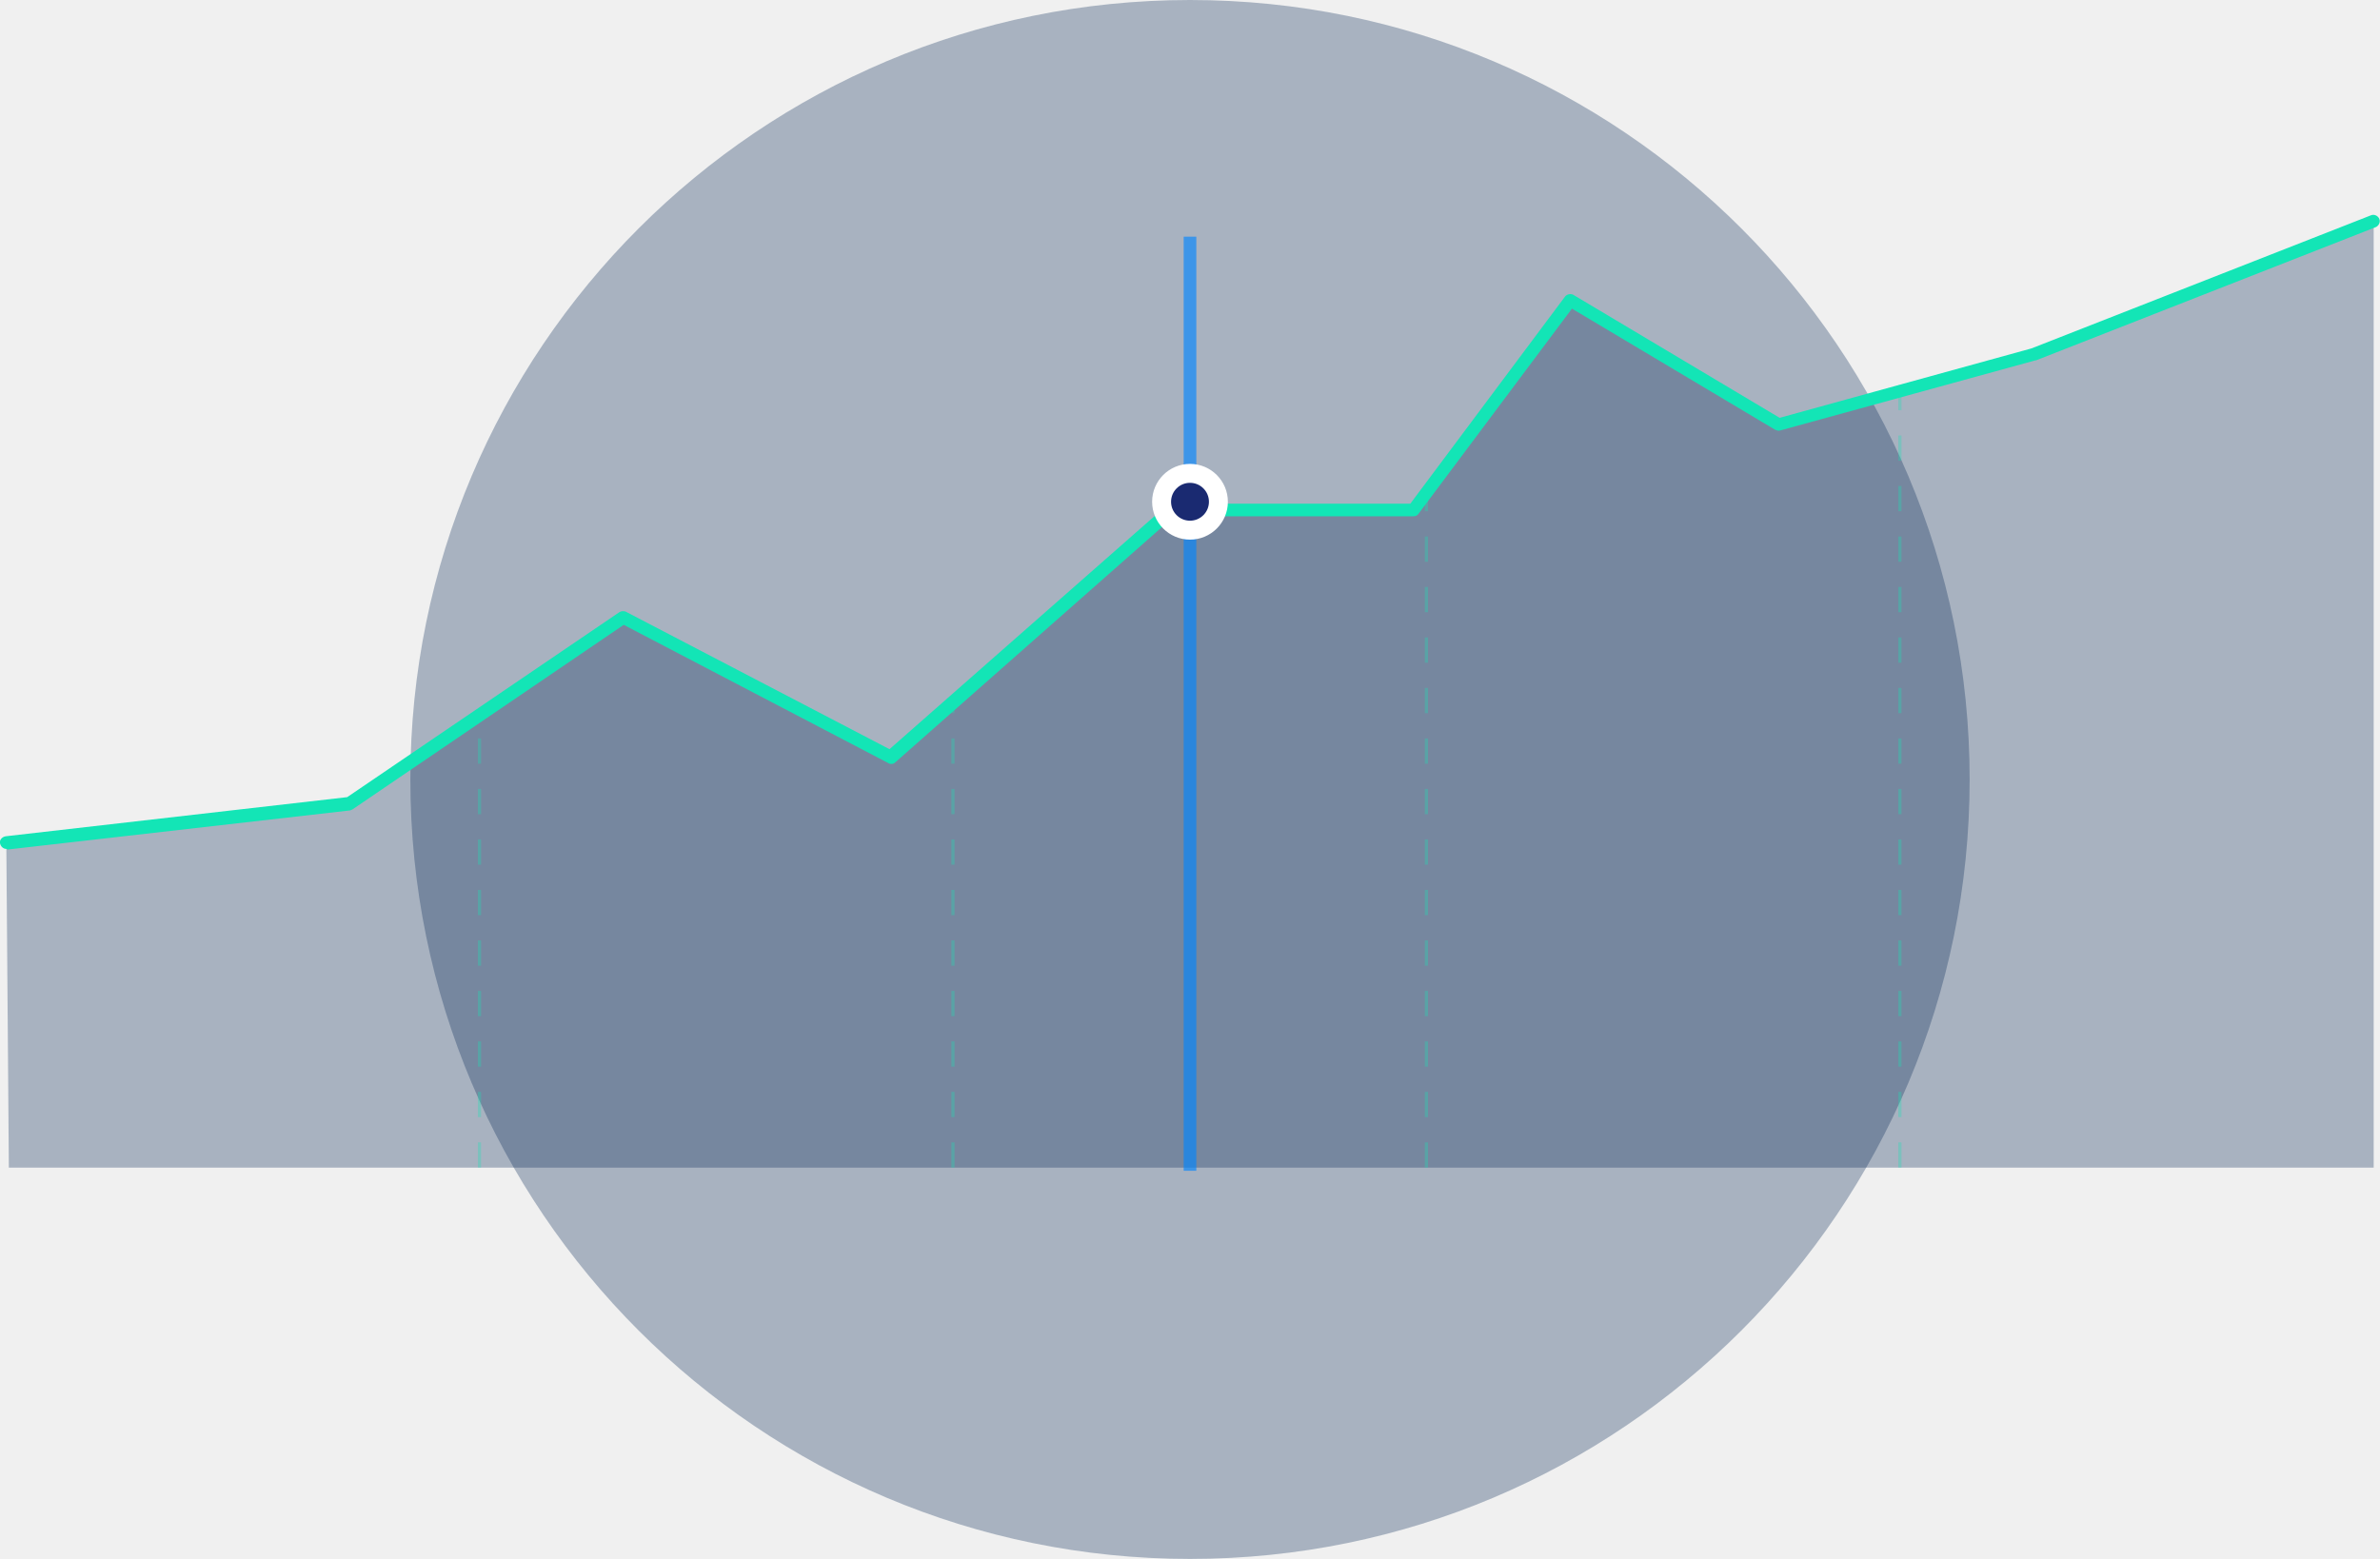
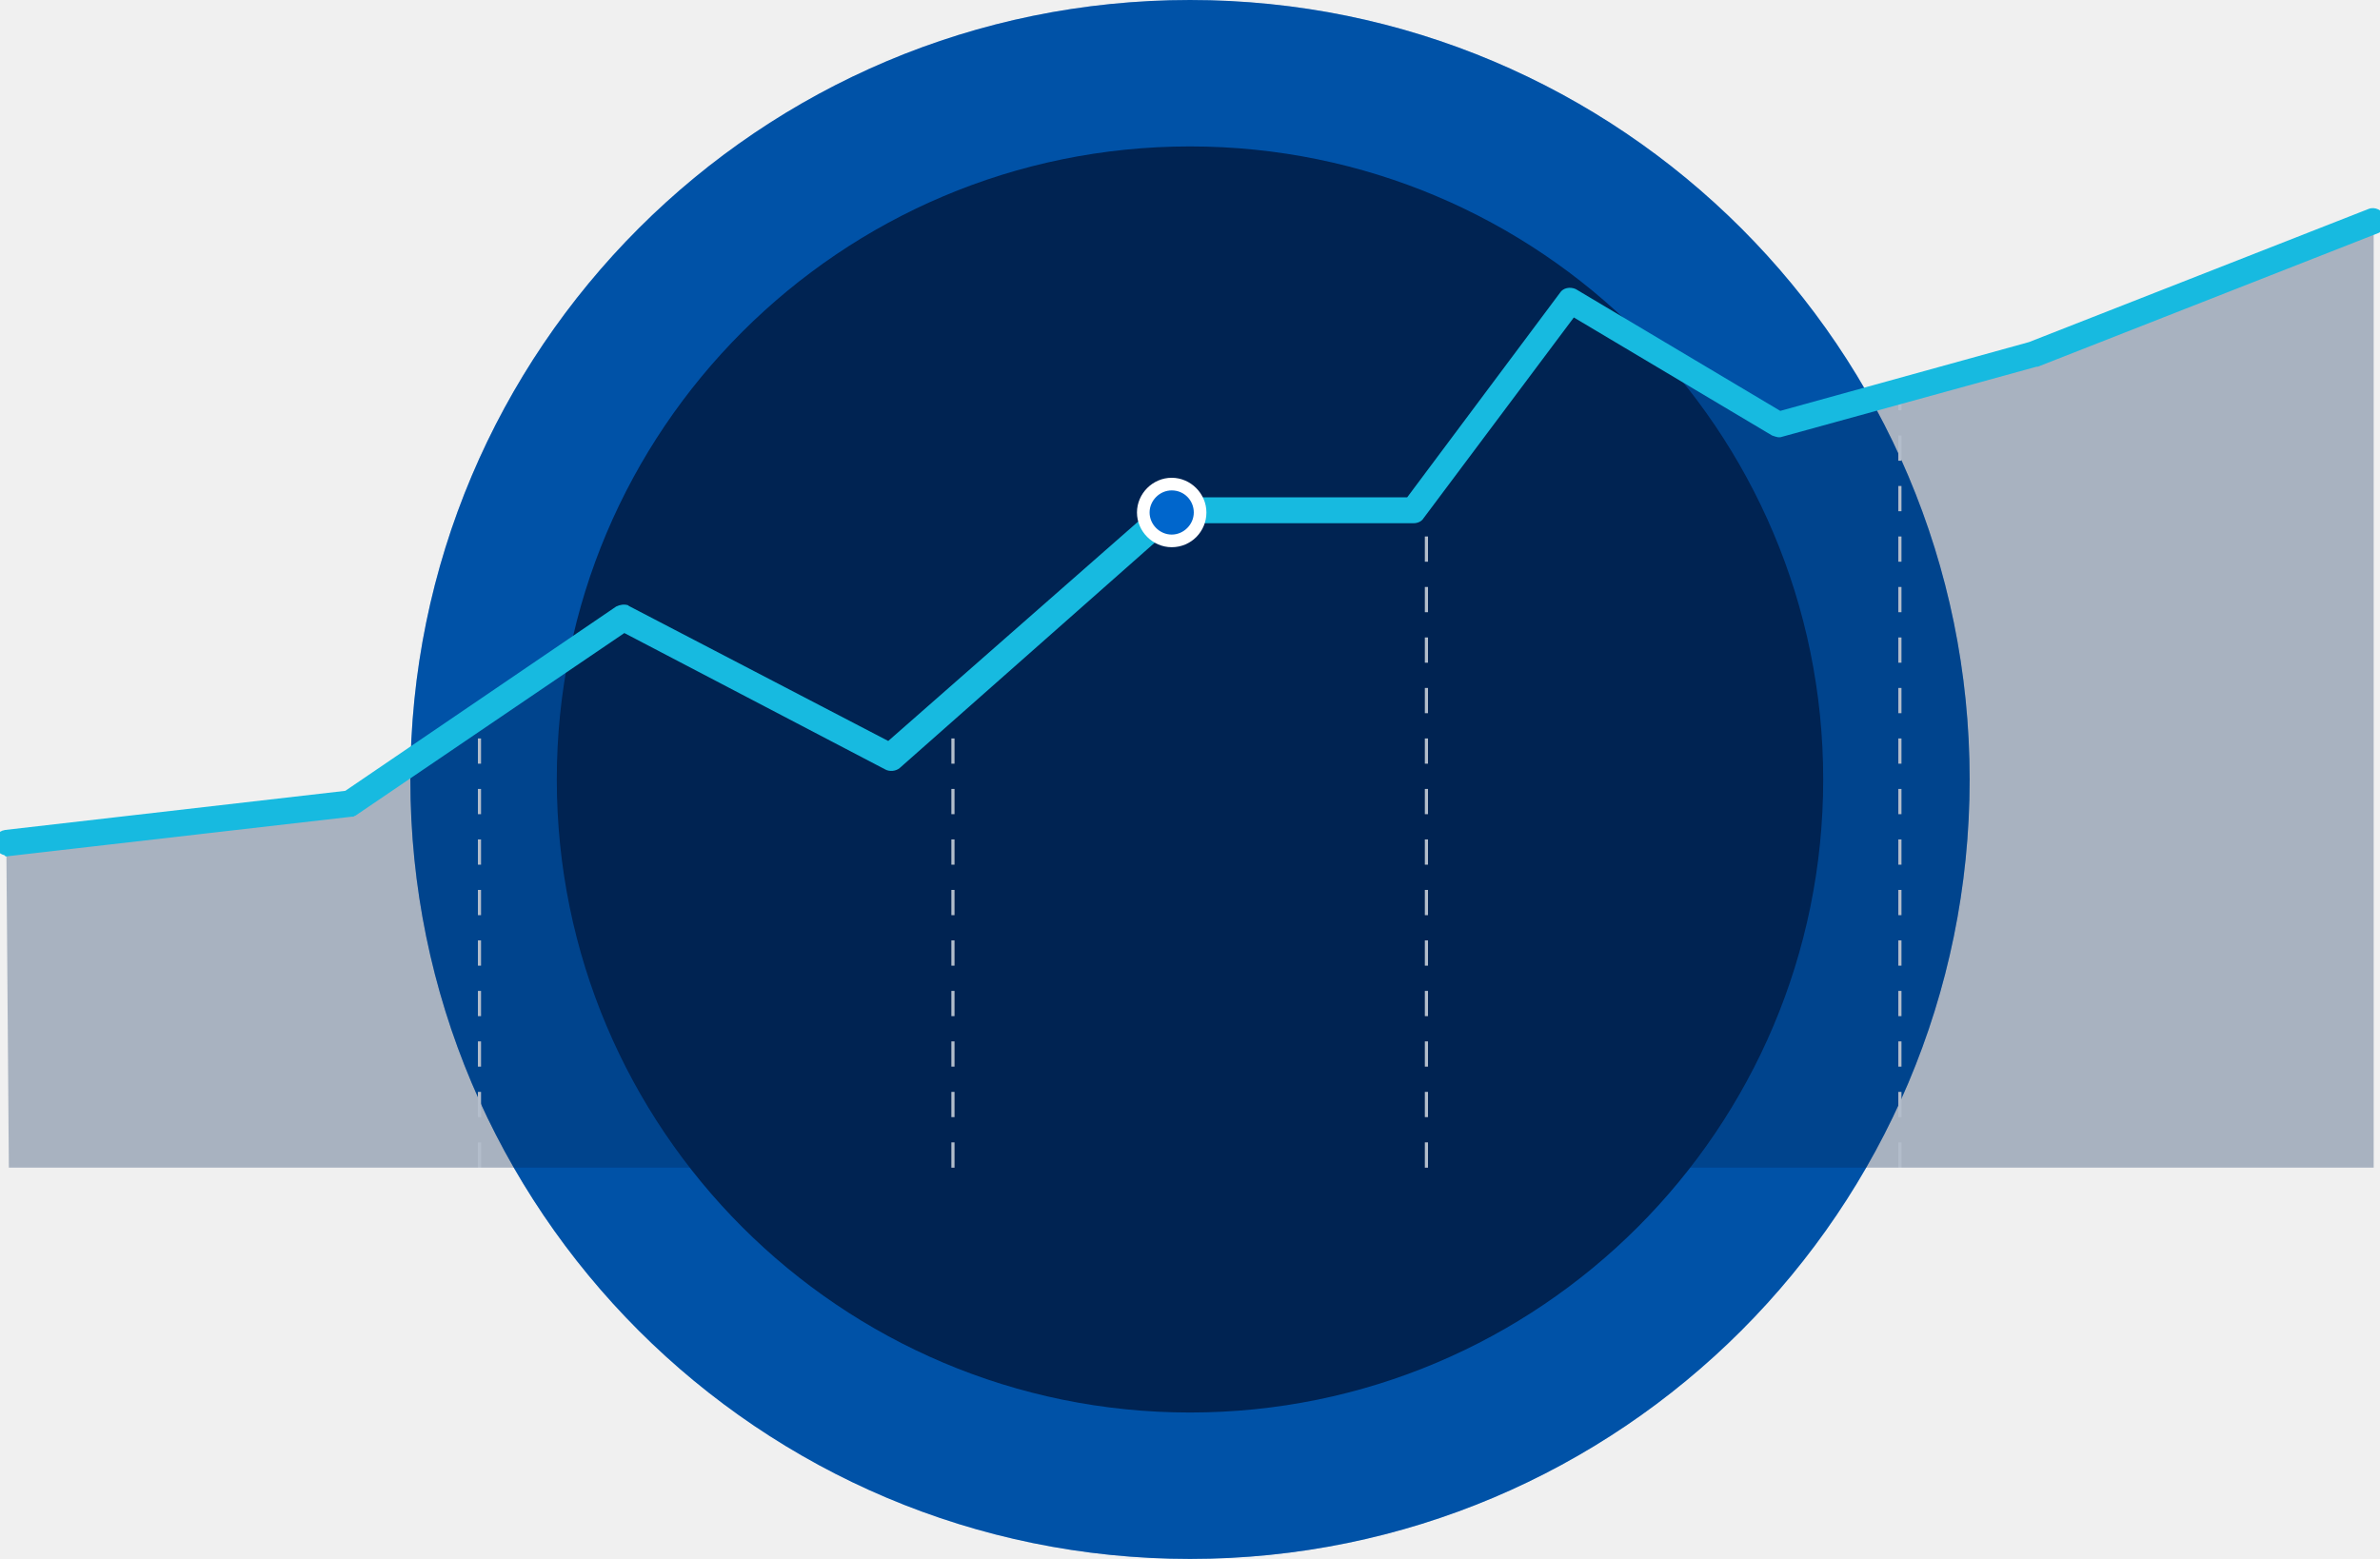
- <svg xmlns="http://www.w3.org/2000/svg" width="377px" height="247px" viewBox="0 0 377 247" version="1.1">
-   <defs>
-     <linearGradient x1="50.003%" y1="0.009%" x2="50.003%" y2="89.469%" id="linearGradient-1">
-       <stop stop-color="#002352" offset="0%" />
-       <stop stop-color="#002352" offset="100%" />
+ <svg xmlns="http://www.w3.org/2000/svg" version="1.1" id="Layer_1" x="0px" y="0px" viewBox="0 0 377 247" style="enable-background:new 0 0 377 247;" xml:space="preserve">
+   <style type="text/css">
+ 	.st0{fill:#002352;}
+ 	.st1{fill:#0066CC;}
+ 	.st2{opacity:0.3;fill:url(#Shape_6_);enable-background:new    ;}
+ 	.st3{fill:#FFFFFF;}
+ 	.st4{opacity:0.3;fill:url(#Shape_7_);enable-background:new    ;}
+ 	.st5{fill:#17BAE0;}
+ </style>
+   <g>
+     <circle class="st0" cx="188.5" cy="123.5" r="107.3" />
+     <g>
+       <path class="st1" d="M188.5,0C120.3,0,65,55.3,65,123.5S120.3,247,188.5,247S312,191.7,312,123.5S256.7,0,188.5,0z" />
+       <circle class="st0" cx="188.5" cy="123.5" r="100.3" />
+     </g>
+     <linearGradient id="Shape_6_" gradientUnits="userSpaceOnUse" x1="-230.561" y1="420.576" x2="-230.561" y2="419.681" gradientTransform="matrix(247 0 0 -247 57137 103882.156)">
+       <stop offset="0" style="stop-color:#002352" />
+       <stop offset="1" style="stop-color:#002352" />
    </linearGradient>
-     <linearGradient x1="50%" y1="100.02%" x2="50%" y2="0.02%" id="linearGradient-2">
-       <stop stop-color="#002352" offset="0%" />
-       <stop stop-color="#002352" offset="100%" />
-     </linearGradient>
-   </defs>
-   <g id="Page-1" stroke="none" stroke-width="1" fill="none" fill-rule="evenodd">
+     <path id="Shape" class="st2" d="M188.5,247c68.2,0,123.5-55.3,123.5-123.5S256.7,0,188.5,0S65,55.3,65,123.5S120.3,247,188.5,247z" />
+   </g>
+   <g id="Page-1">
    <g id="tour-currency" transform="translate(-1, 0)">
-       <path d="M189.5,247 C257.7,247 313,191.7 313,123.5 C313,55.3 257.7,0 189.5,0 C121.3,0 66,55.3 66,123.5 C66,191.7 121.3,247 189.5,247 Z" id="Shape" fill="url(#linearGradient-1)" fill-rule="nonzero" opacity="0.3" />
-       <polygon id="Shape" fill="url(#linearGradient-2)" fill-rule="nonzero" opacity="0.3" points="56.3 127.3 99.7 97.8 142.1 119.9 186.6 80.7 224.9 80.7 249.7 47.5 282.8 67.2 323.2 56.1 377 35 377 185 152.1 185 2.4 185 2 133.5" />
-       <g id="Group" opacity="0.3" transform="translate(76, 61)" fill-rule="nonzero" fill="#13E5B6">
-         <path d="M226.2,124 L225.7,124 L225.7,120 L226.2,120 L226.2,124 Z M226.2,116 L225.7,116 L225.7,112 L226.2,112 L226.2,116 Z M226.2,108 L225.7,108 L225.7,104 L226.2,104 L226.2,108 Z M226.2,100 L225.7,100 L225.7,96 L226.2,96 L226.2,100 Z M226.2,92 L225.7,92 L225.7,88 L226.2,88 L226.2,92 Z M226.2,84 L225.7,84 L225.7,80 L226.2,80 L226.2,84 Z M226.2,76 L225.7,76 L225.7,72 L226.2,72 L226.2,76 Z M226.2,68 L225.7,68 L225.7,64 L226.2,64 L226.2,68 Z M226.2,60 L225.7,60 L225.7,56 L226.2,56 L226.2,60 Z M226.2,52 L225.7,52 L225.7,48 L226.2,48 L226.2,52 Z M226.2,44 L225.7,44 L225.7,40 L226.2,40 L226.2,44 Z M226.2,36 L225.7,36 L225.7,32 L226.2,32 L226.2,36 Z M226.2,28 L225.7,28 L225.7,24 L226.2,24 L226.2,28 Z M226.2,20 L225.7,20 L225.7,16 L226.2,16 L226.2,20 Z M226.2,12 L225.7,12 L225.7,8 L226.2,8 L226.2,12 Z M226.2,4 L225.7,4 L225.7,0 L226.2,0 L226.2,4 Z" id="Shape" />
-         <path d="M151.2,124 L150.7,124 L150.7,120 L151.2,120 L151.2,124 Z M151.2,116 L150.7,116 L150.7,112 L151.2,112 L151.2,116 Z M151.2,108 L150.7,108 L150.7,104 L151.2,104 L151.2,108 Z M151.2,100 L150.7,100 L150.7,96 L151.2,96 L151.2,100 Z M151.2,92 L150.7,92 L150.7,88 L151.2,88 L151.2,92 Z M151.2,84 L150.7,84 L150.7,80 L151.2,80 L151.2,84 Z M151.2,76 L150.7,76 L150.7,72 L151.2,72 L151.2,76 Z M151.2,68 L150.7,68 L150.7,64 L151.2,64 L151.2,68 Z M151.2,60 L150.7,60 L150.7,56 L151.2,56 L151.2,60 Z M151.2,52 L150.7,52 L150.7,48 L151.2,48 L151.2,52 Z M151.2,44 L150.7,44 L150.7,40 L151.2,40 L151.2,44 Z M151.2,36 L150.7,36 L150.7,32 L151.2,32 L151.2,36 Z M151.2,28 L150.7,28 L150.7,24 L151.2,24 L151.2,28 Z M151.2,20 L150.7,20 L150.7,16.8 L151.2,16.8 L151.2,20 Z" id="Shape" />
-         <path d="M76.2,124 L75.7,124 L75.7,120 L76.2,120 L76.2,124 Z M76.2,116 L75.7,116 L75.7,112 L76.2,112 L76.2,116 Z M76.2,108 L75.7,108 L75.7,104 L76.2,104 L76.2,108 Z M76.2,100 L75.7,100 L75.7,96 L76.2,96 L76.2,100 Z M76.2,92 L75.7,92 L75.7,88 L76.2,88 L76.2,92 Z M76.2,84 L75.7,84 L75.7,80 L76.2,80 L76.2,84 Z M76.2,76 L75.7,76 L75.7,72 L76.2,72 L76.2,76 Z M76.2,68 L75.7,68 L75.7,64 L76.2,64 L76.2,68 Z M76.2,60 L75.7,60 L75.7,56 L76.2,56 L76.2,60 Z M76.2,52 L75.7,52 L75.7,50 L76.2,50 L76.2,52 Z" id="Shape" />
-         <path d="M1.2,124 L0.7,124 L0.7,120 L1.2,120 L1.2,124 Z M1.2,116 L0.7,116 L0.7,112 L1.2,112 L1.2,116 Z M1.2,108 L0.7,108 L0.7,104 L1.2,104 L1.2,108 Z M1.2,100 L0.7,100 L0.7,96 L1.2,96 L1.2,100 Z M1.2,92 L0.7,92 L0.7,88 L1.2,88 L1.2,92 Z M1.2,84 L0.7,84 L0.7,80 L1.2,80 L1.2,84 Z M1.2,76 L0.7,76 L0.7,72 L1.2,72 L1.2,76 Z M1.2,68 L0.7,68 L0.7,64 L1.2,64 L1.2,68 Z M1.2,60 L0.7,60 L0.7,56 L1.2,56 L1.2,60 Z" id="Shape" />
+       <g id="Group" transform="translate(76, 61)">
+         <path id="Shape_2_" class="st3" d="M226.2,124h-0.5v-4h0.5V124z M226.2,116h-0.5v-4h0.5V116z M226.2,108h-0.5v-4h0.5V108z      M226.2,100h-0.5v-4h0.5V100z M226.2,92h-0.5v-4h0.5V92z M226.2,84h-0.5v-4h0.5V84z M226.2,76h-0.5v-4h0.5V76z M226.2,68h-0.5v-4     h0.5V68z M226.2,60h-0.5v-4h0.5V60z M226.2,52h-0.5v-4h0.5V52z M226.2,44h-0.5v-4h0.5V44z M226.2,36h-0.5v-4h0.5V36z M226.2,28     h-0.5v-4h0.5V28z M226.2,20h-0.5v-4h0.5V20z M226.2,12h-0.5V8h0.5V12z M226.2,4h-0.5V0h0.5V4z" />
+         <path id="Shape_3_" class="st3" d="M151.2,124h-0.5v-4h0.5V124z M151.2,116h-0.5v-4h0.5V116z M151.2,108h-0.5v-4h0.5V108z      M151.2,100h-0.5v-4h0.5V100z M151.2,92h-0.5v-4h0.5V92z M151.2,84h-0.5v-4h0.5V84z M151.2,76h-0.5v-4h0.5V76z M151.2,68h-0.5v-4     h0.5V68z M151.2,60h-0.5v-4h0.5V60z M151.2,52h-0.5v-4h0.5V52z M151.2,44h-0.5v-4h0.5V44z M151.2,36h-0.5v-4h0.5V36z M151.2,28     h-0.5v-4h0.5V28z M151.2,20h-0.5v-3.2h0.5V20z" />
+         <path id="Shape_4_" class="st3" d="M76.2,124h-0.5v-4h0.5V124z M76.2,116h-0.5v-4h0.5V116z M76.2,108h-0.5v-4h0.5V108z M76.2,100     h-0.5v-4h0.5V100z M76.2,92h-0.5v-4h0.5V92z M76.2,84h-0.5v-4h0.5V84z M76.2,76h-0.5v-4h0.5V76z M76.2,68h-0.5v-4h0.5V68z      M76.2,60h-0.5v-4h0.5V60z M76.2,52h-0.5v-2h0.5V52z" />
+         <path id="Shape_5_" class="st3" d="M1.2,124H0.7v-4h0.5V124z M1.2,116H0.7v-4h0.5V116z M1.2,108H0.7v-4h0.5V108z M1.2,100H0.7v-4     h0.5V100z M1.2,92H0.7v-4h0.5V92z M1.2,84H0.7v-4h0.5V84z M1.2,76H0.7v-4h0.5V76z M1.2,68H0.7v-4h0.5V68z M1.2,60H0.7v-4h0.5V60z     " />
      </g>
-       <path d="M2,134.5 C1.5,134.5 1.1,134.1 1,133.6 C0.9,133.1 1.3,132.6 1.9,132.5 L56,126.3 L99.1,97 C99.4,96.8 99.8,96.8 100.1,96.9 L141.9,118.7 L185.9,80 C186.1,79.8 186.3,79.8 186.6,79.8 L224.4,79.8 L248.9,47 C249.2,46.6 249.8,46.5 250.2,46.7 L282.9,66.2 L322.8,55.2 L376.6,34.1 C377.1,33.9 377.7,34.2 377.9,34.7 C378.1,35.2 377.8,35.8 377.3,36 L323.5,57.1 L323.4,57.1 L283,68.2 C282.7,68.3 282.5,68.2 282.2,68.1 L250,48.9 L225.7,81.4 C225.5,81.7 225.2,81.8 224.9,81.8 L187,81.8 L142.8,120.8 C142.5,121.1 142,121.1 141.7,120.9 L99.8,99 L56.9,128.2 C56.8,128.3 56.6,128.3 56.5,128.4 L2.2,134.6 C2.1,134.5 2,134.5 2,134.5 Z" id="Shape" fill="#13E5B6" fill-rule="nonzero" />
-       <g id="Group" transform="translate(185, 38)">
-         <path d="M4.5,0.5 L4.5,146.5" id="Line_1_" stroke="#0085FF" stroke-width="2" stroke-linecap="square" opacity="0.64" />
-         <circle id="dot" stroke="#FFFFFF" stroke-width="3" fill="#1A2A71" fill-rule="nonzero" cx="4.5" cy="41.5" r="4.5" />
+       <linearGradient id="Shape_7_" gradientUnits="userSpaceOnUse" x1="-229.881" y1="419.12" x2="-229.881" y2="420.12" gradientTransform="matrix(375 0 0 -150 86395 63053)">
+         <stop offset="0" style="stop-color:#002352" />
+         <stop offset="1" style="stop-color:#002352" />
+       </linearGradient>
+       <polygon id="Shape_1_" class="st4" points="56.3,127.3 99.7,97.8 142.1,119.9 186.6,80.7 224.9,80.7 249.7,47.5 282.8,67.2     323.2,56.1 377,35 377,185 152.1,185 2.4,185 2,133.5   " />
+       <path class="st5" d="M378.8,34.3c-0.4-1-1.6-1.6-2.6-1.2l-53.8,21.1L283,65.1l-32.4-19.3c-0.9-0.4-2-0.2-2.5,0.6l-24.2,32.4h-37.3    c-0.4,0-0.9,0-1.4,0.4l-43.5,38.2L100.6,96l-0.1-0.1c-0.6-0.2-1.3-0.1-1.9,0.2l-42.9,29.2l-53.9,6.2c-0.6,0.1-1.1,0.4-1.4,0.9    c-0.3,0.4-0.4,0.9-0.3,1.4c0.2,0.9,0.8,1.5,1.6,1.7l0.2,0.2l54.8-6.3l0.3,0l0.1-0.1c0.1,0,0.3-0.1,0.4-0.2l42.4-28.8l41.3,21.6    c0.7,0.4,1.7,0.3,2.3-0.2l43.9-38.8h37.5c0.7,0,1.3-0.3,1.6-0.8l23.8-31.8L281.7,69l0.3,0.1c0.3,0.1,0.8,0.3,1.3,0.1l40.3-11.1    h0.2l54-21.2C378.7,36.5,379.2,35.3,378.8,34.3z" />
+       <g id="Group_1_" transform="translate(185, 38)">
+         <g>
+           <circle id="dot_1_" class="st1" cx="1.6" cy="43.3" r="4.5" />
+           <path class="st3" d="M1.6,48.7c-3,0-5.5-2.5-5.5-5.5s2.5-5.5,5.5-5.5c3,0,5.5,2.5,5.5,5.5S4.7,48.7,1.6,48.7z M1.6,39.7      c-1.9,0-3.5,1.6-3.5,3.5s1.6,3.5,3.5,3.5s3.5-1.6,3.5-3.5S3.6,39.7,1.6,39.7z" />
+         </g>
      </g>
    </g>
  </g>
</svg>
